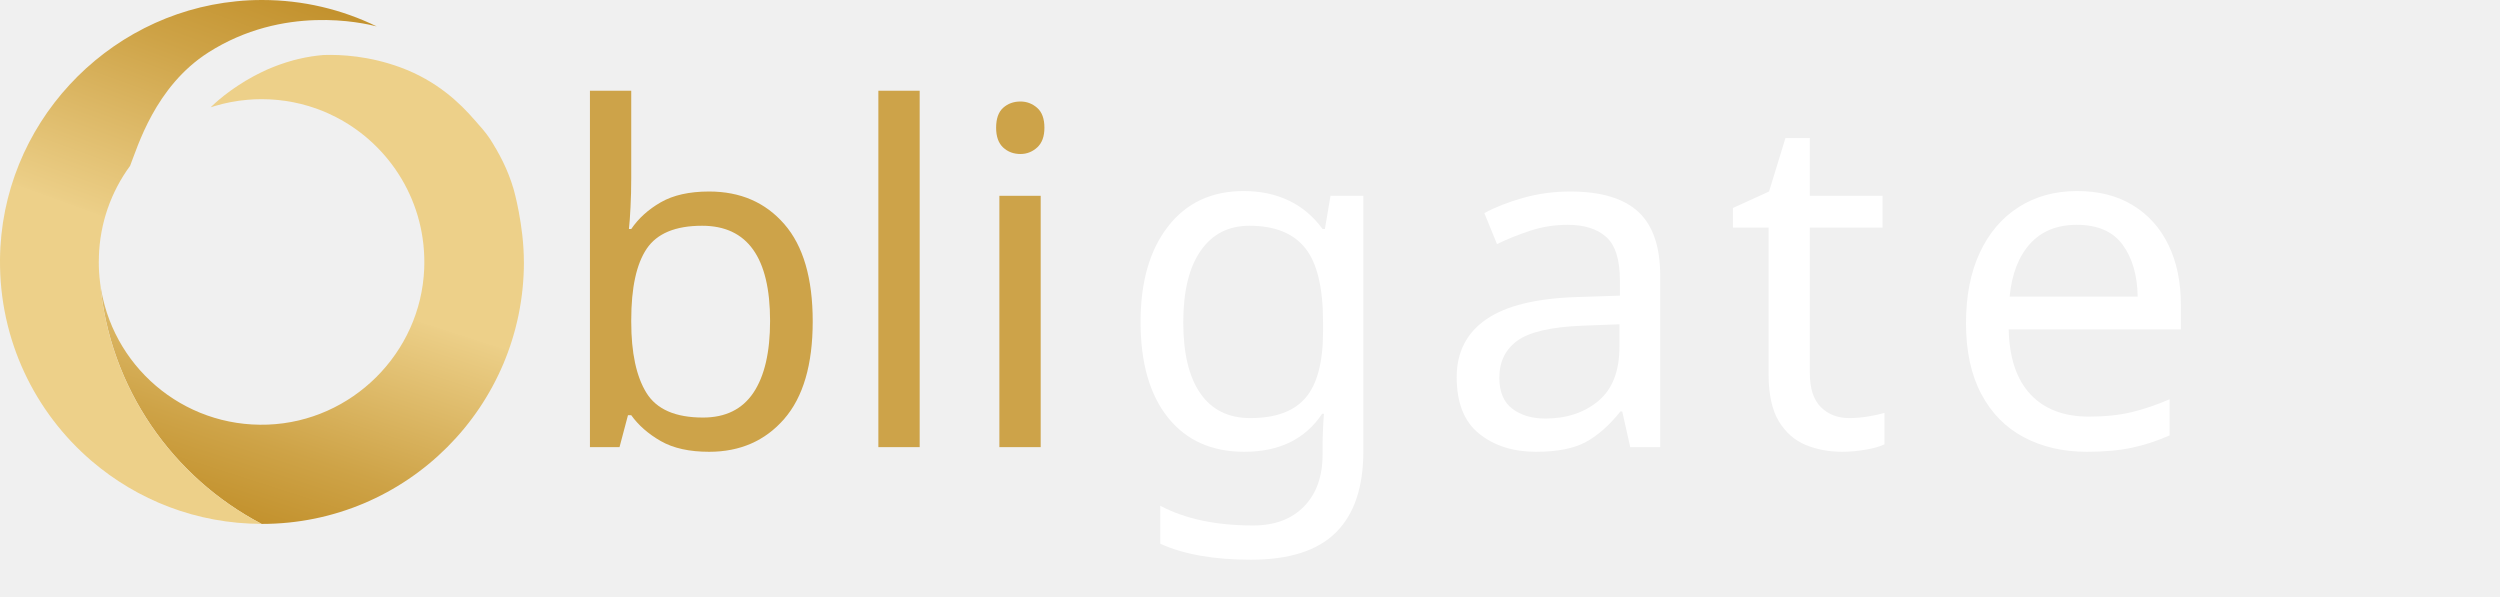
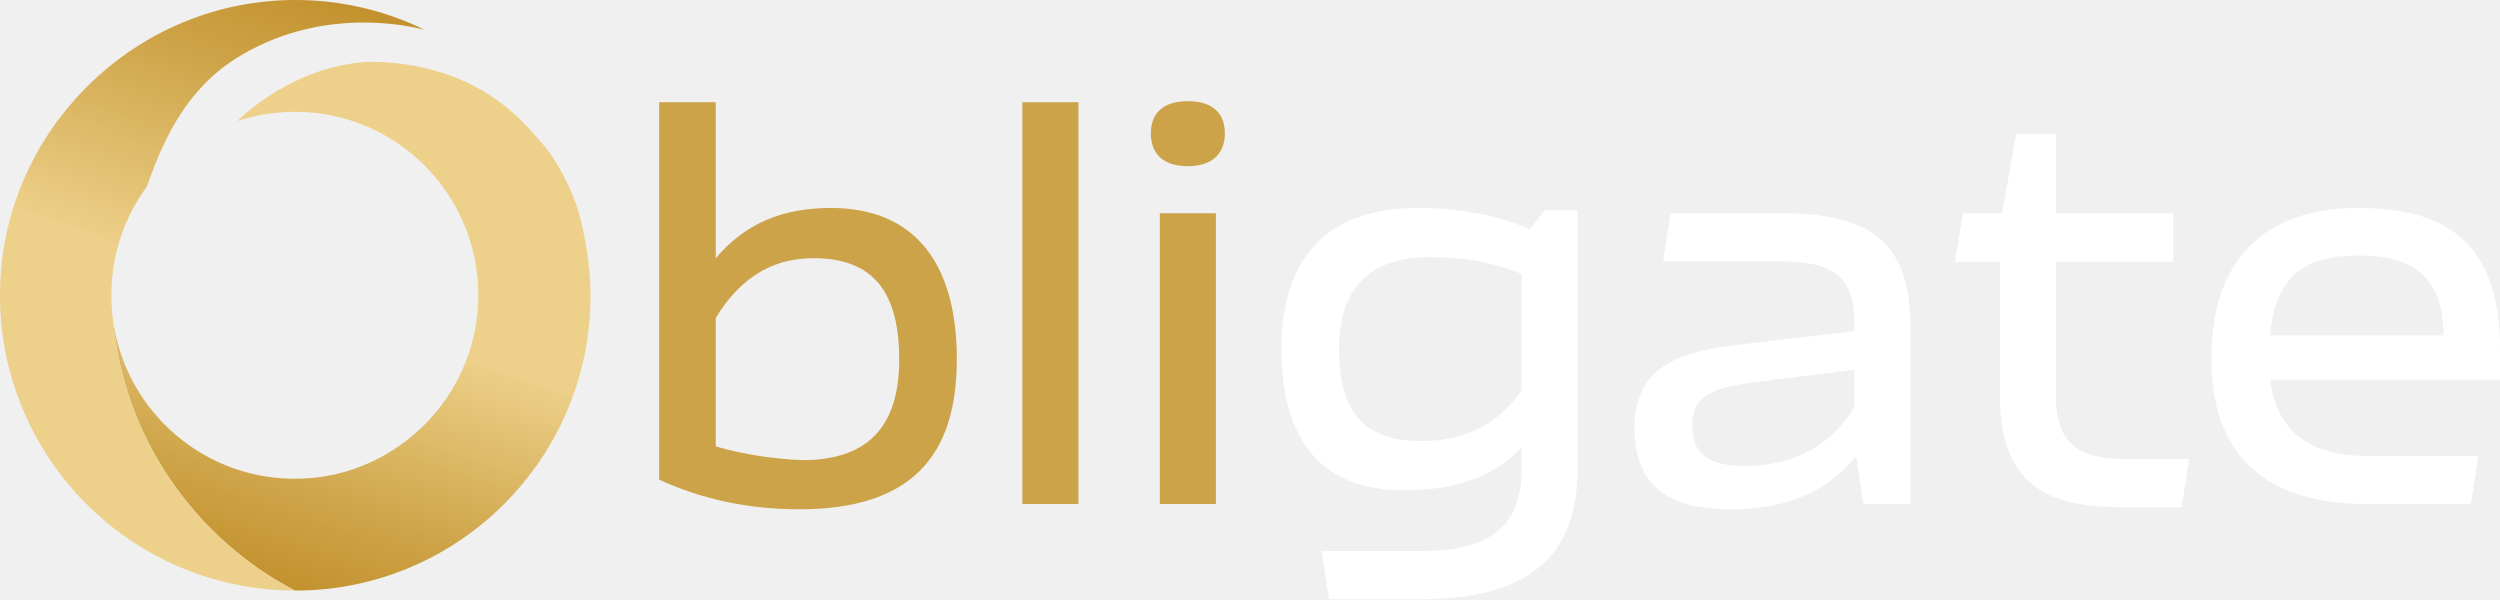
- <svg xmlns="http://www.w3.org/2000/svg" xmlns:xlink="http://www.w3.org/1999/xlink" id="Calque_2" data-name="Calque 2" viewBox="0 0 586.35 139.94">
+ <svg xmlns="http://www.w3.org/2000/svg" xmlns:xlink="http://www.w3.org/1999/xlink" id="Calque_2" data-name="Calque 2" viewBox="0 0 520.18 124.67">
  <defs>
    <style>
-       .cls-1, .cls-2, .cls-3 {
+       .cls-1 {
        fill: #fff;
      }

      .cls-2 {
-         letter-spacing: 0em;
+         fill: url(#Dégradé_sans_nom_4-2);
+       }
+ 
+       .cls-3 {
+         fill: url(#Dégradé_sans_nom_4);
      }

      .cls-4 {
-         fill: url(#Dégradé_sans_nom_4-2);
-       }
- 
-       .cls-5 {
-         font-family: FONTSPRINGDEMO-NizzoliSemiBoldRegular, 'FONTSPRING DEMO - Nizzoli SemiBold';
-         font-size: 110px;
-       }
- 
-       .cls-6 {
-         fill: url(#Dégradé_sans_nom_4);
-       }
- 
-       .cls-3 {
-         letter-spacing: 0em;
-       }
- 
-       .cls-7 {
        fill: #cda349;
      }
    </style>
    <linearGradient id="Dégradé_sans_nom_4" data-name="Dégradé sans nom 4" x1="90.15" y1="16.15" x2="56.35" y2="120.97" gradientUnits="userSpaceOnUse">
      <stop offset="0" stop-color="#edd089" />
      <stop offset=".49" stop-color="#edd089" />
      <stop offset=".49" stop-color="#eccf88" />
      <stop offset=".84" stop-color="#cea347" />
      <stop offset="1" stop-color="#c3922e" />
    </linearGradient>
    <linearGradient id="Dégradé_sans_nom_4-2" data-name="Dégradé sans nom 4" x1="20.66" y1="114.33" x2="63.21" y2="-2.64" xlink:href="#Dégradé_sans_nom_4" />
  </defs>
  <g id="Obligate">
    <g id="Obligate-2" data-name="Obligate">
-       <path id="Obligate-3" data-name="Obligate" class="cls-6" d="M122.88,61.44c0,33.93-27.51,61.44-61.44,61.44h-.08c-20.87-10.92-35.66-31.91-37.87-56.52,2.47,19.24,19.25,33.99,39.34,33.23,19.73-.75,35.83-16.78,36.66-36.5.65-15.47-7.91-29.02-20.65-35.6-.33-.17-.66-.34-1-.49-.66-.33-1.33-.62-2.02-.91-4.46-1.82-9.35-2.83-14.47-2.83-1.13,0-2.25.05-3.36.15-2.6.22-5.13.72-7.56,1.44-.17.05-.35.1-.51.16-.17.05-.35.1-.51.16t.03-.03s.02-.02.03-.03c.02-.02.03-.03.05-.05.04-.04.09-.09.16-.16.06-.06.13-.13.21-.2.16-.15.35-.33.58-.53,0,0,.03-.02.03-.03.23-.2.49-.43.79-.69.78-.66,1.78-1.46,2.98-2.32.97-.68,2.06-1.41,3.28-2.15.6-.36,1.25-.72,1.92-1.09.25-.13.51-.27.77-.4.39-.2.78-.4,1.19-.6.41-.19.82-.39,1.24-.58.4-.17.8-.35,1.22-.51.22-.09.43-.17.66-.26.27-.1.53-.21.8-.3.18-.07.37-.14.56-.2.4-.14.8-.28,1.22-.41.03-.02.06-.03.09-.03.53-.16,1.07-.32,1.61-.47.4-.11.79-.21,1.2-.3,1.01-.24,2.05-.45,3.12-.61.39-.06.78-.11,1.18-.16.08,0,.16-.02.23-.03.44-.05.89-.09,1.34-.13h0c4.18-.13,10.67.22,17.98,2.89,8.65,3.17,14.03,8.44,17.36,12.27,1.29,1.48,2.69,2.96,3.74,4.61,1.92,3.02,4.1,6.91,5.49,11.72,0,0,2.4,8.34,2.4,17.04Z" />
-       <path id="Obligate-4" data-name="Obligate" class="cls-4" d="M23.2,60.34c-.02.36-.03.73-.03,1.1,0,1.65.1,3.27.31,4.86,0,.02,0,.03,0,.05v.04c2.23,24.59,17.01,45.57,37.87,56.48-15.23-.02-29.16-5.58-39.89-14.78C8.19,96.72-.17,79.76,0,60.84.3,29.35,24.71,3.31,55.45.3h0c1.98-.21,3.99-.3,6.01-.3,9.64,0,18.77,2.23,26.89,6.19-3.38-.85-21.87-5.11-39.49,6.12-12.5,7.97-16.61,22.22-18.35,26.59-4.42,6.03-7.1,13.4-7.32,21.39v.04Z" />
-       <text id="Obligate-5" data-name="Obligate" class="cls-5" transform="translate(129.02 104.87)">
-         <tspan class="cls-7" x="0" y="0">bli</tspan>
-         <tspan class="cls-1" x="132.44" y="0">g</tspan>
-         <tspan class="cls-3" x="207.57" y="0">a</tspan>
-         <tspan class="cls-2" x="275.66" y="0">t</tspan>
-         <tspan class="cls-1" x="326.04" y="0">e</tspan>
-       </text>
+       <path id="Obligate-3" data-name="Obligate" class="cls-3" d="M122.88,61.44c0,33.93-27.51,61.44-61.44,61.44h-.08c-20.87-10.92-35.66-31.91-37.87-56.52,2.47,19.24,19.25,33.99,39.34,33.23,19.73-.75,35.83-16.78,36.66-36.5.65-15.47-7.91-29.02-20.65-35.6-.33-.17-.66-.34-1-.49-.66-.33-1.33-.62-2.02-.91-4.46-1.82-9.35-2.83-14.47-2.83-1.13,0-2.25.05-3.36.15-2.6.22-5.13.72-7.56,1.44-.17.05-.35.1-.51.16-.17.05-.35.1-.51.16t.03-.03s.02-.02.03-.03c.02-.02.03-.03.05-.05.04-.04.09-.09.16-.16.06-.06.13-.13.21-.2.16-.15.35-.33.58-.53,0,0,.03-.02.03-.03.23-.2.49-.43.79-.69.78-.66,1.78-1.46,2.98-2.32.97-.68,2.06-1.41,3.28-2.15.6-.36,1.25-.72,1.92-1.09.25-.13.51-.27.77-.4.39-.2.78-.4,1.19-.6.41-.19.82-.39,1.24-.58.4-.17.8-.35,1.22-.51.22-.09.43-.17.66-.26.27-.1.53-.21.8-.3.18-.07.37-.14.56-.2.4-.14.8-.28,1.22-.41.03-.02.06-.03.09-.03.53-.16,1.07-.32,1.61-.47.4-.11.79-.21,1.2-.3,1.01-.24,2.05-.45,3.12-.61.39-.06.78-.11,1.18-.16.08,0,.16-.02.23-.03.44-.05.89-.09,1.34-.13h0c4.18-.13,10.67.22,17.98,2.89,8.65,3.17,14.03,8.44,17.36,12.27,1.29,1.48,2.69,2.96,3.74,4.61,1.92,3.02,4.1,6.91,5.49,11.72,0,0,2.4,8.34,2.4,17.04Z" />
+       <path id="Obligate-4" data-name="Obligate" class="cls-2" d="M23.2,60.34c-.02.36-.03.73-.03,1.1,0,1.65.1,3.27.31,4.86,0,.02,0,.03,0,.05v.04c2.23,24.59,17.01,45.57,37.87,56.48-15.23-.02-29.16-5.58-39.89-14.78C8.19,96.72-.17,79.76,0,60.84.3,29.35,24.71,3.31,55.45.3h0c1.98-.21,3.99-.3,6.01-.3,9.64,0,18.77,2.23,26.89,6.19-3.38-.85-21.87-5.11-39.49,6.12-12.5,7.97-16.61,22.22-18.35,26.59-4.42,6.03-7.1,13.4-7.32,21.39v.04Z" />
+       <g>
+         <path class="cls-4" d="M199.09,74.73c0,20.35-9.68,31.24-32.78,31.24-10.34,0-20.02-1.98-29.15-6.16V21.27h11.77v32.45c6.16-7.26,13.86-10.45,23.98-10.45,17.16,0,26.18,11.22,26.18,31.46ZM187.1,74.84c0-13.53-4.95-21.12-17.82-21.12-9.57,0-15.84,5.06-20.35,12.43v26.73c5.94,1.76,12.43,2.64,18.04,2.86,13.86,0,20.13-7.26,20.13-20.9Z" />
+         <path class="cls-4" d="M212.73,21.27h11.66v83.6h-11.66V21.27Z" />
+         <path class="cls-4" d="M239.46,27.76c0-4.18,2.53-6.71,7.7-6.71s7.7,2.53,7.7,6.71-2.64,6.82-7.7,6.82-7.7-2.53-7.7-6.82ZM241.33,44.37h11.66v60.5h-11.66v-60.5Z" />
+         <path class="cls-1" d="M328.23,43.71v54.34c0,18.37-11.22,26.62-32.34,26.62h-19.36l-1.54-10.01h20.9c13.53,0,20.68-4.84,20.68-16.61v-4.95c-6.38,6.71-14.63,8.91-24.53,8.91-16.94,0-25.41-10.23-25.41-29.48s9.9-29.26,28.38-29.26c8.91,0,16.5,1.54,23.32,4.4l3.08-3.96h6.82ZM316.57,81.22v-24.2c-5.94-2.53-12.32-3.52-19.14-3.52-12.65,0-18.81,6.71-18.81,19.03s4.4,19.25,17.05,19.25c9.02,0,16.28-3.52,20.9-10.56Z" />
+         <path class="cls-1" d="M397.53,68.35v36.52h-9.79l-1.54-10.01c-5.72,7.15-13.86,11.11-26.18,11.11-13.2,0-19.91-5.17-19.91-16.83s7.37-15.84,21.34-17.38l24.42-2.86v-1.65c0-10.23-4.95-12.87-15.84-12.87h-23.98l1.54-10.01h23.1c18.92,0,26.84,6.27,26.84,23.98ZM385.87,84.74v-7.81l-21.23,2.64c-8.8,1.21-12.54,2.97-12.54,8.91s3.3,8.47,10.89,8.47c10.34,0,17.93-4.18,22.88-12.21Z" />
+         <path class="cls-1" d="M455.5,95.52l-1.54,10.01h-12.65c-17.82,0-25.19-6.6-25.19-23.76v-27.28h-9.35l1.65-10.12h8.14l2.97-16.5h8.25v16.5h24.42v10.12h-24.42v27.94c0,10.01,4.84,13.09,14.63,13.09h13.09Z" />
+         <path class="cls-1" d="M520.18,79.02h-47.85c1.43,10.89,8.36,15.84,20.24,15.84h23.1l-1.54,10.01h-21.56c-21.01,0-32.45-9.9-32.45-30.25s10.78-31.35,30.58-31.35,29.48,8.58,29.48,29.59v6.16ZM508.41,69.78c0-11.88-5.94-16.61-17.71-16.61s-17.27,4.73-18.37,16.61h36.08Z" />
+       </g>
    </g>
  </g>
</svg>
